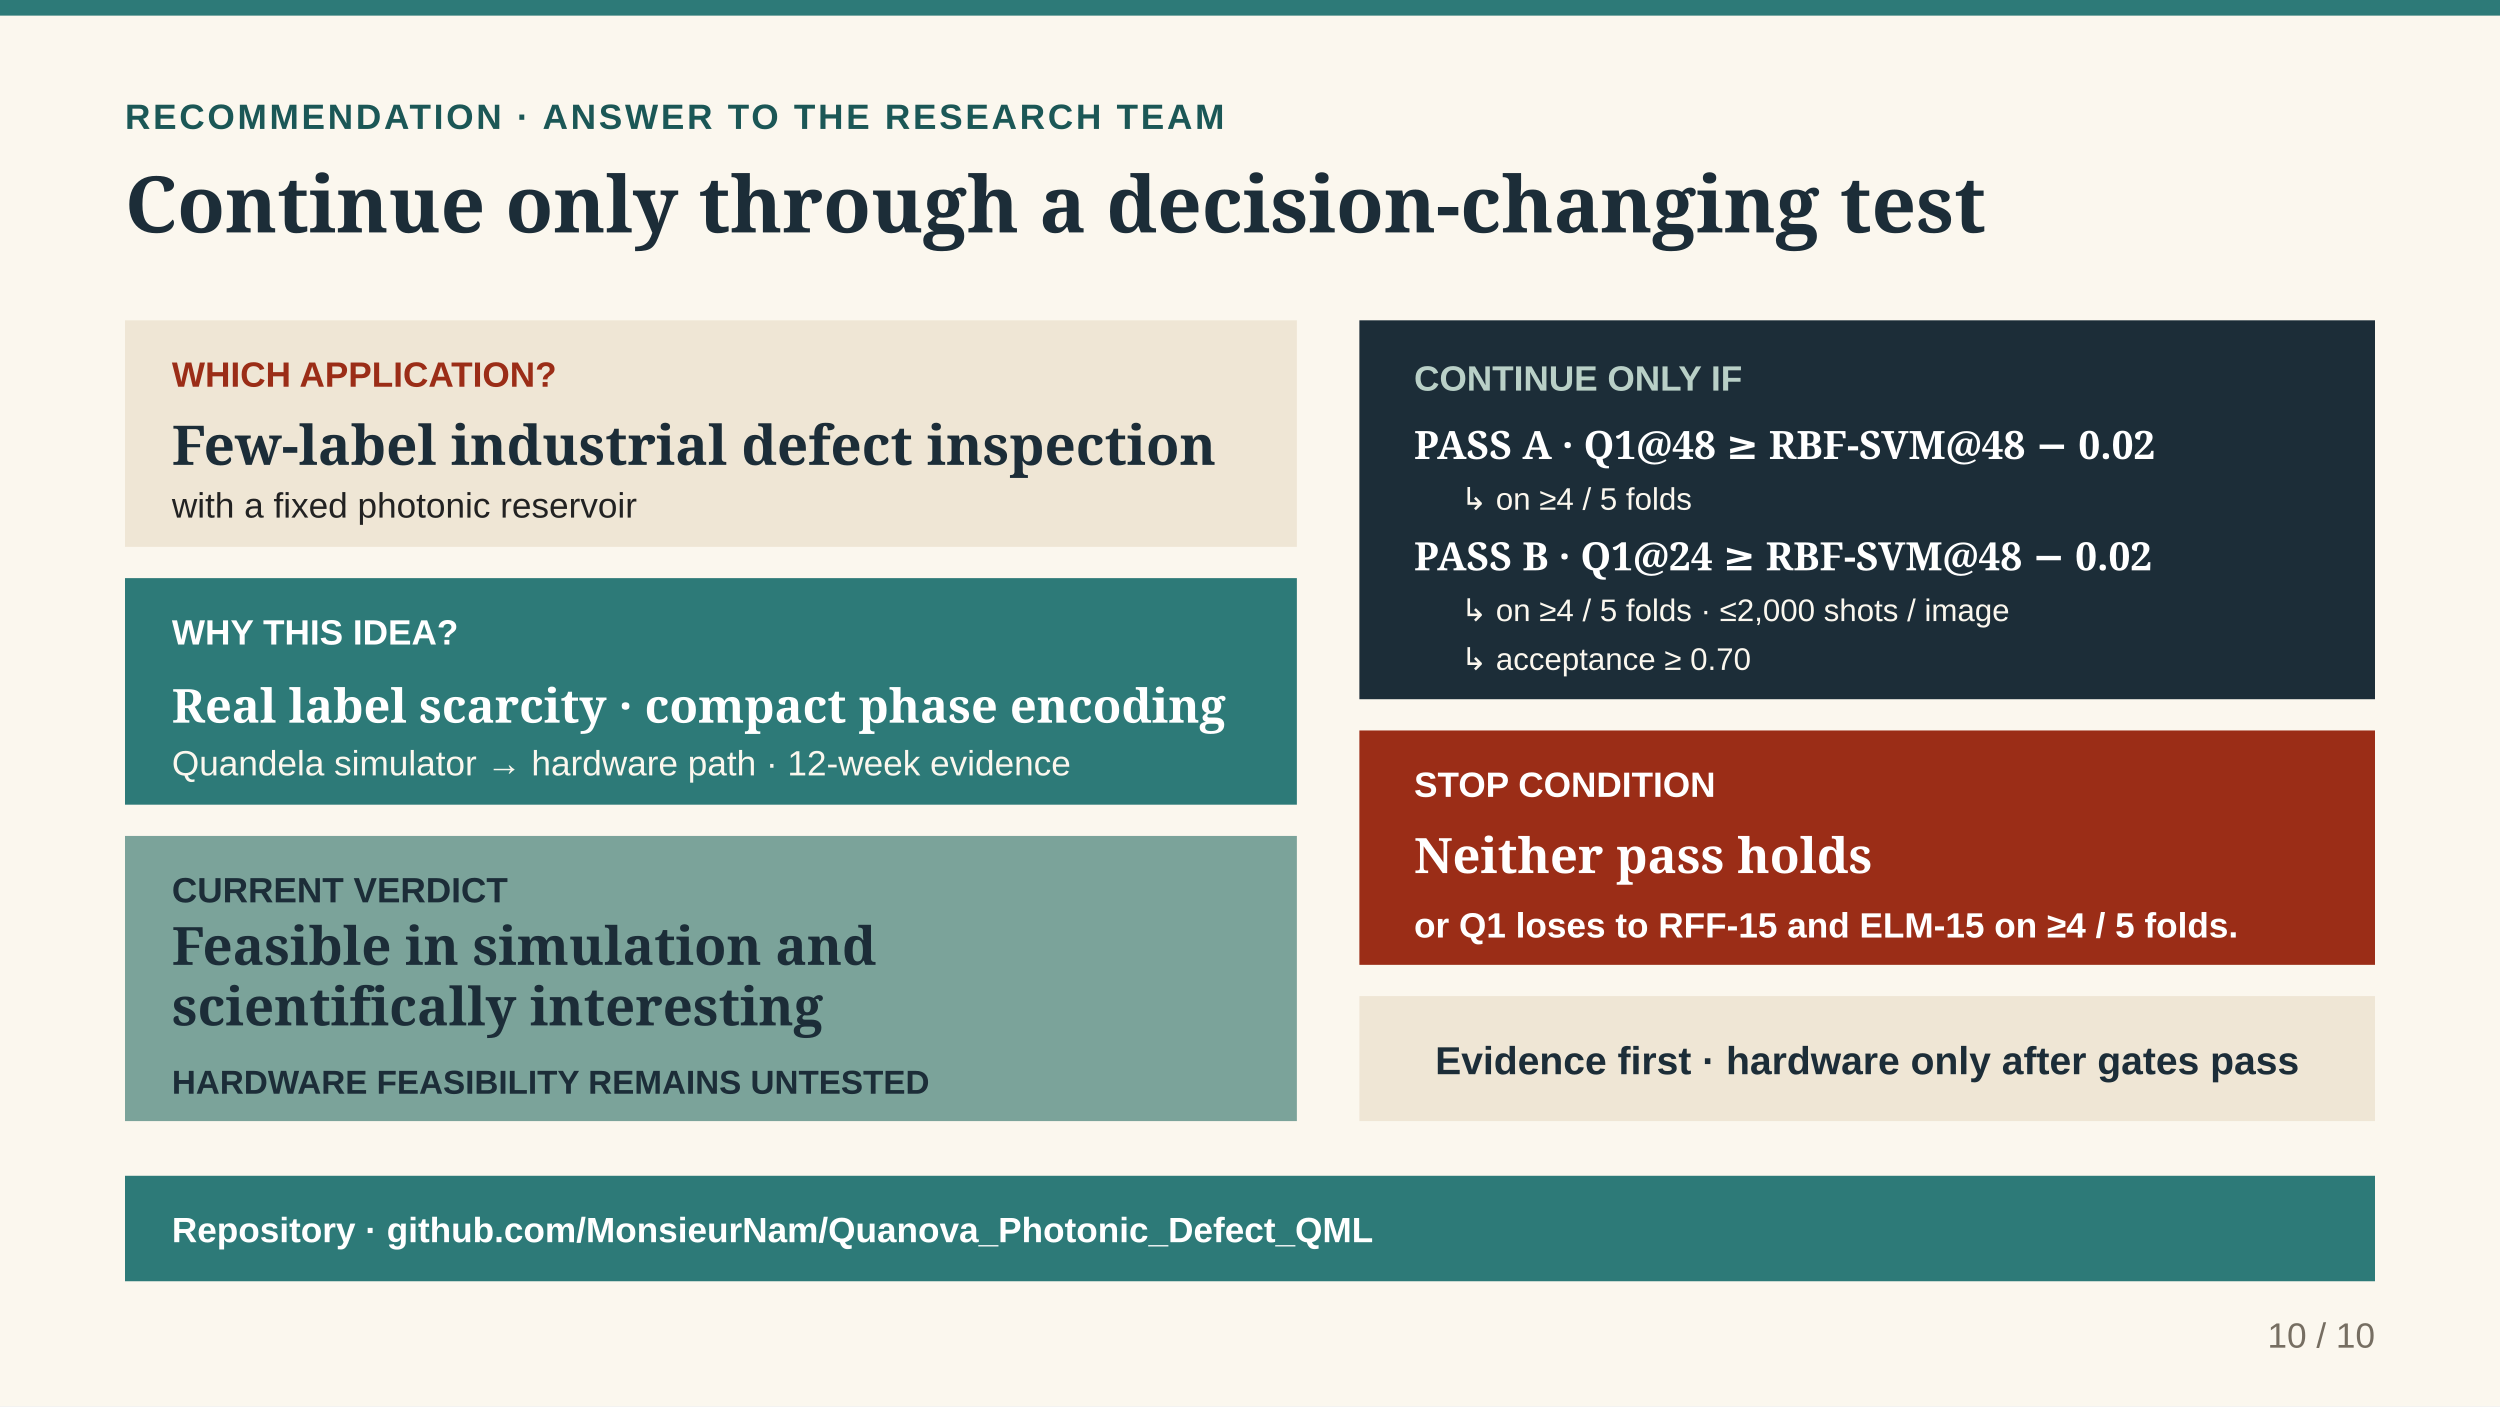
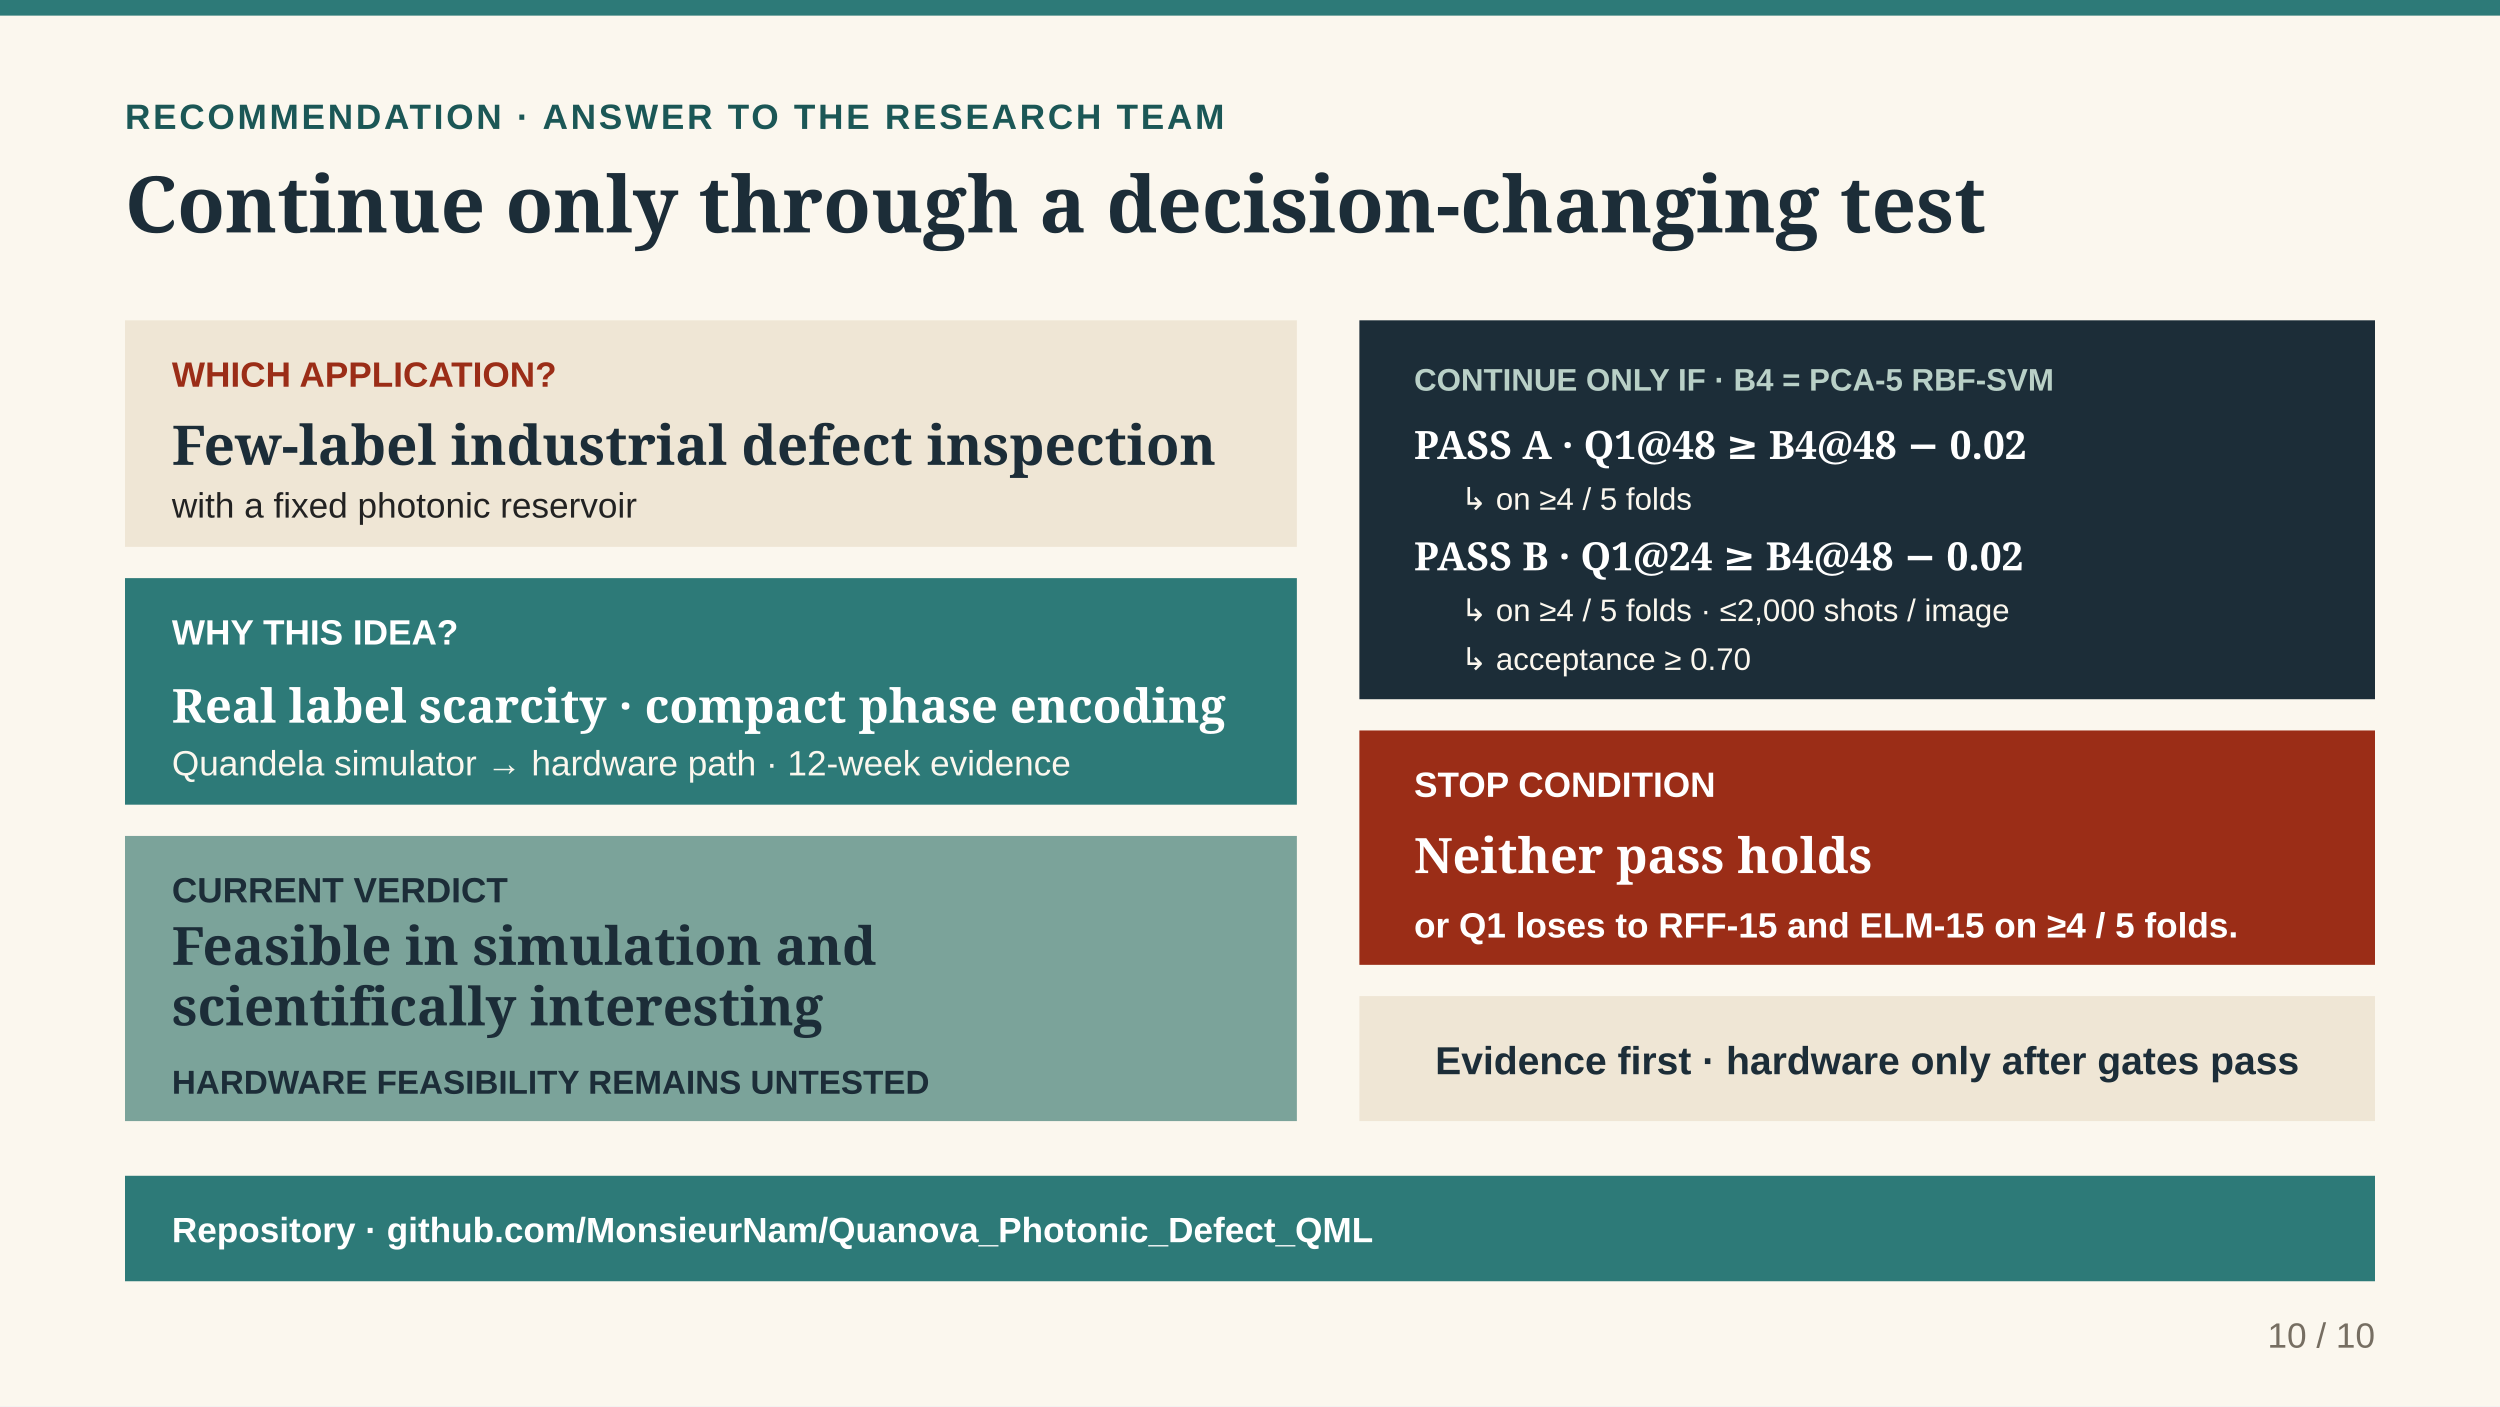
<svg xmlns="http://www.w3.org/2000/svg" xmlns:xlink="http://www.w3.org/1999/xlink" width="1280" height="720" viewBox="0 0 1280 720" data-pptx-page-role="content">
  <rect id="page-bg" data-pptx-role="background" x="0" y="0" width="1280" height="720" fill="#FBF7EE" />
  <rect id="top-rule" data-pptx-role="decoration" x="0" y="0" width="1280" height="8" fill="#2D7A78" />
  <g id="closing-title" data-pptx-bounds="64 38 1152 108">
    <text x="64" y="66" font-family="Arial" font-size="18" font-weight="700" letter-spacing="1.4" fill="#1B5756">RECOMMENDATION · ANSWER TO THE RESEARCH TEAM</text>
    <text x="64" y="119" font-family="Georgia" font-size="40" font-weight="700" fill="#1C2D38">Continue only through a decision-changing test</text>
  </g>
  <g id="answer-stack" data-pptx-bounds="64 164 600 410">
    <rect x="64" y="164" width="600" height="116" fill="#EFE6D5" />
    <text x="88" y="198" font-family="Arial" font-size="18" font-weight="700" fill="#9B2D17">WHICH APPLICATION?</text>
    <text x="88" y="238" font-family="Georgia" font-size="28" font-weight="700" fill="#1C2D38">Few-label industrial defect inspection</text>
    <text x="88" y="265" font-family="Arial" font-size="18" fill="#222222">with a fixed photonic reservoir</text>
    <rect x="64" y="296" width="600" height="116" fill="#2D7A78" />
    <text x="88" y="330" font-family="Arial" font-size="18" font-weight="700" fill="#FFFFFF">WHY THIS IDEA?</text>
    <text x="88" y="370" font-family="Georgia" font-size="24" font-weight="700" fill="#FFFFFF">Real label scarcity · compact phase encoding</text>
    <text x="88" y="397" font-family="Arial" font-size="18" fill="#FBF7EE">Quandela simulator → hardware path · 12-week evidence</text>
    <rect x="64" y="428" width="600" height="146" fill="#7BA39A" />
    <text x="88" y="462" font-family="Arial" font-size="18" font-weight="700" fill="#1C2D38">CURRENT VERDICT</text>
-     <text font-weight="700" font-family="Georgia" font-size="27" fill="#1C2D38" x="88" y="494">Feasible in simulation and</text>
-     <text font-weight="700" font-family="Georgia" font-size="27" fill="#1C2D38" x="88" y="525">scientifically interesting</text>
+     <text font-weight="700" font-size="27" fill="#1C2D38" font-family="Georgia" x="88" y="494">Feasible in simulation and</text>
+     <text font-weight="700" font-size="27" fill="#1C2D38" font-family="Georgia" x="88" y="525">scientifically interesting</text>
    <text x="88" y="560" font-family="Arial" font-size="17" font-weight="700" fill="#1C2D38">HARDWARE FEASIBILITY REMAINS UNTESTED</text>
  </g>
  <g id="decision-gate" data-pptx-bounds="696 164 520 410">
    <rect x="696" y="164" width="520" height="194" fill="#1C2D38" />
-     <text x="724" y="200" font-family="Arial" font-size="18" font-weight="700" fill="#B9D0C7">CONTINUE ONLY IF</text>
-     <text x="724" y="235" font-family="Georgia" font-size="20" font-weight="700" fill="#FFFFFF">PASS A · Q1@48 ≥ RBF-SVM@48 − 0.02</text>
+     <text x="724" y="200" font-family="Arial" font-size="16" font-weight="700" fill="#B9D0C7">CONTINUE ONLY IF · B4 = PCA-5 RBF-SVM</text>
+     <text x="724" y="235" font-family="Georgia" font-size="20" font-weight="700" fill="#FFFFFF">PASS A · Q1@48 ≥ B4@48 − 0.02</text>
    <text x="748" y="261" font-family="Arial" font-size="16" fill="#FBF7EE">↳ on ≥4 / 5 folds</text>
-     <text x="724" y="292" font-family="Georgia" font-size="20" font-weight="700" fill="#FFFFFF">PASS B · Q1@24 ≥ RBF-SVM@48 − 0.02</text>
+     <text x="724" y="292" font-family="Georgia" font-size="20" font-weight="700" fill="#FFFFFF">PASS B · Q1@24 ≥ B4@48 − 0.02</text>
    <text x="748" y="318" font-family="Arial" font-size="16" fill="#FBF7EE">↳ on ≥4 / 5 folds · ≤2,000 shots / image</text>
    <text x="748" y="343" font-family="Arial" font-size="16" fill="#FBF7EE">↳ acceptance ≥ 0.70</text>
    <rect x="696" y="374" width="520" height="120" fill="#9B2D17" />
    <text x="724" y="408" font-family="Arial" font-size="18" font-weight="700" fill="#FFFFFF">STOP CONDITION</text>
    <text x="724" y="447" font-family="Georgia" font-size="25" font-weight="700" fill="#FFFFFF">Neither pass holds</text>
    <text x="724" y="480" font-family="Arial" font-size="18" font-weight="700" fill="#FFFFFF">or Q1 loses to RFF-15 and ELM-15 on ≥4 / 5 folds.</text>
    <rect x="696" y="510" width="520" height="64" fill="#EFE6D5" />
    <text x="956" y="550" text-anchor="middle" font-family="Arial" font-size="20" font-weight="700" fill="#1C2D38">Evidence first · hardware only after gates pass</text>
  </g>
  <g id="handoff" data-pptx-bounds="64 602 1152 54">
    <a xlink:href="https://github.com/MonsieurNam/Quanova_Photonic_Defect_QML">
      <rect x="64" y="602" width="1152" height="54" fill="#2D7A78" />
      <text x="88" y="636" font-family="Arial" font-size="18" font-weight="700" fill="#FFFFFF">Repository · github.com/MonsieurNam/Quanova_Photonic_Defect_QML</text>
    </a>
  </g>
  <g id="page-index" data-pptx-bounds="1124 667 92 30">
    <text x="1216" y="690" text-anchor="end" font-family="Arial" font-size="18" fill="#766E62">10 / 10</text>
  </g>
</svg>
